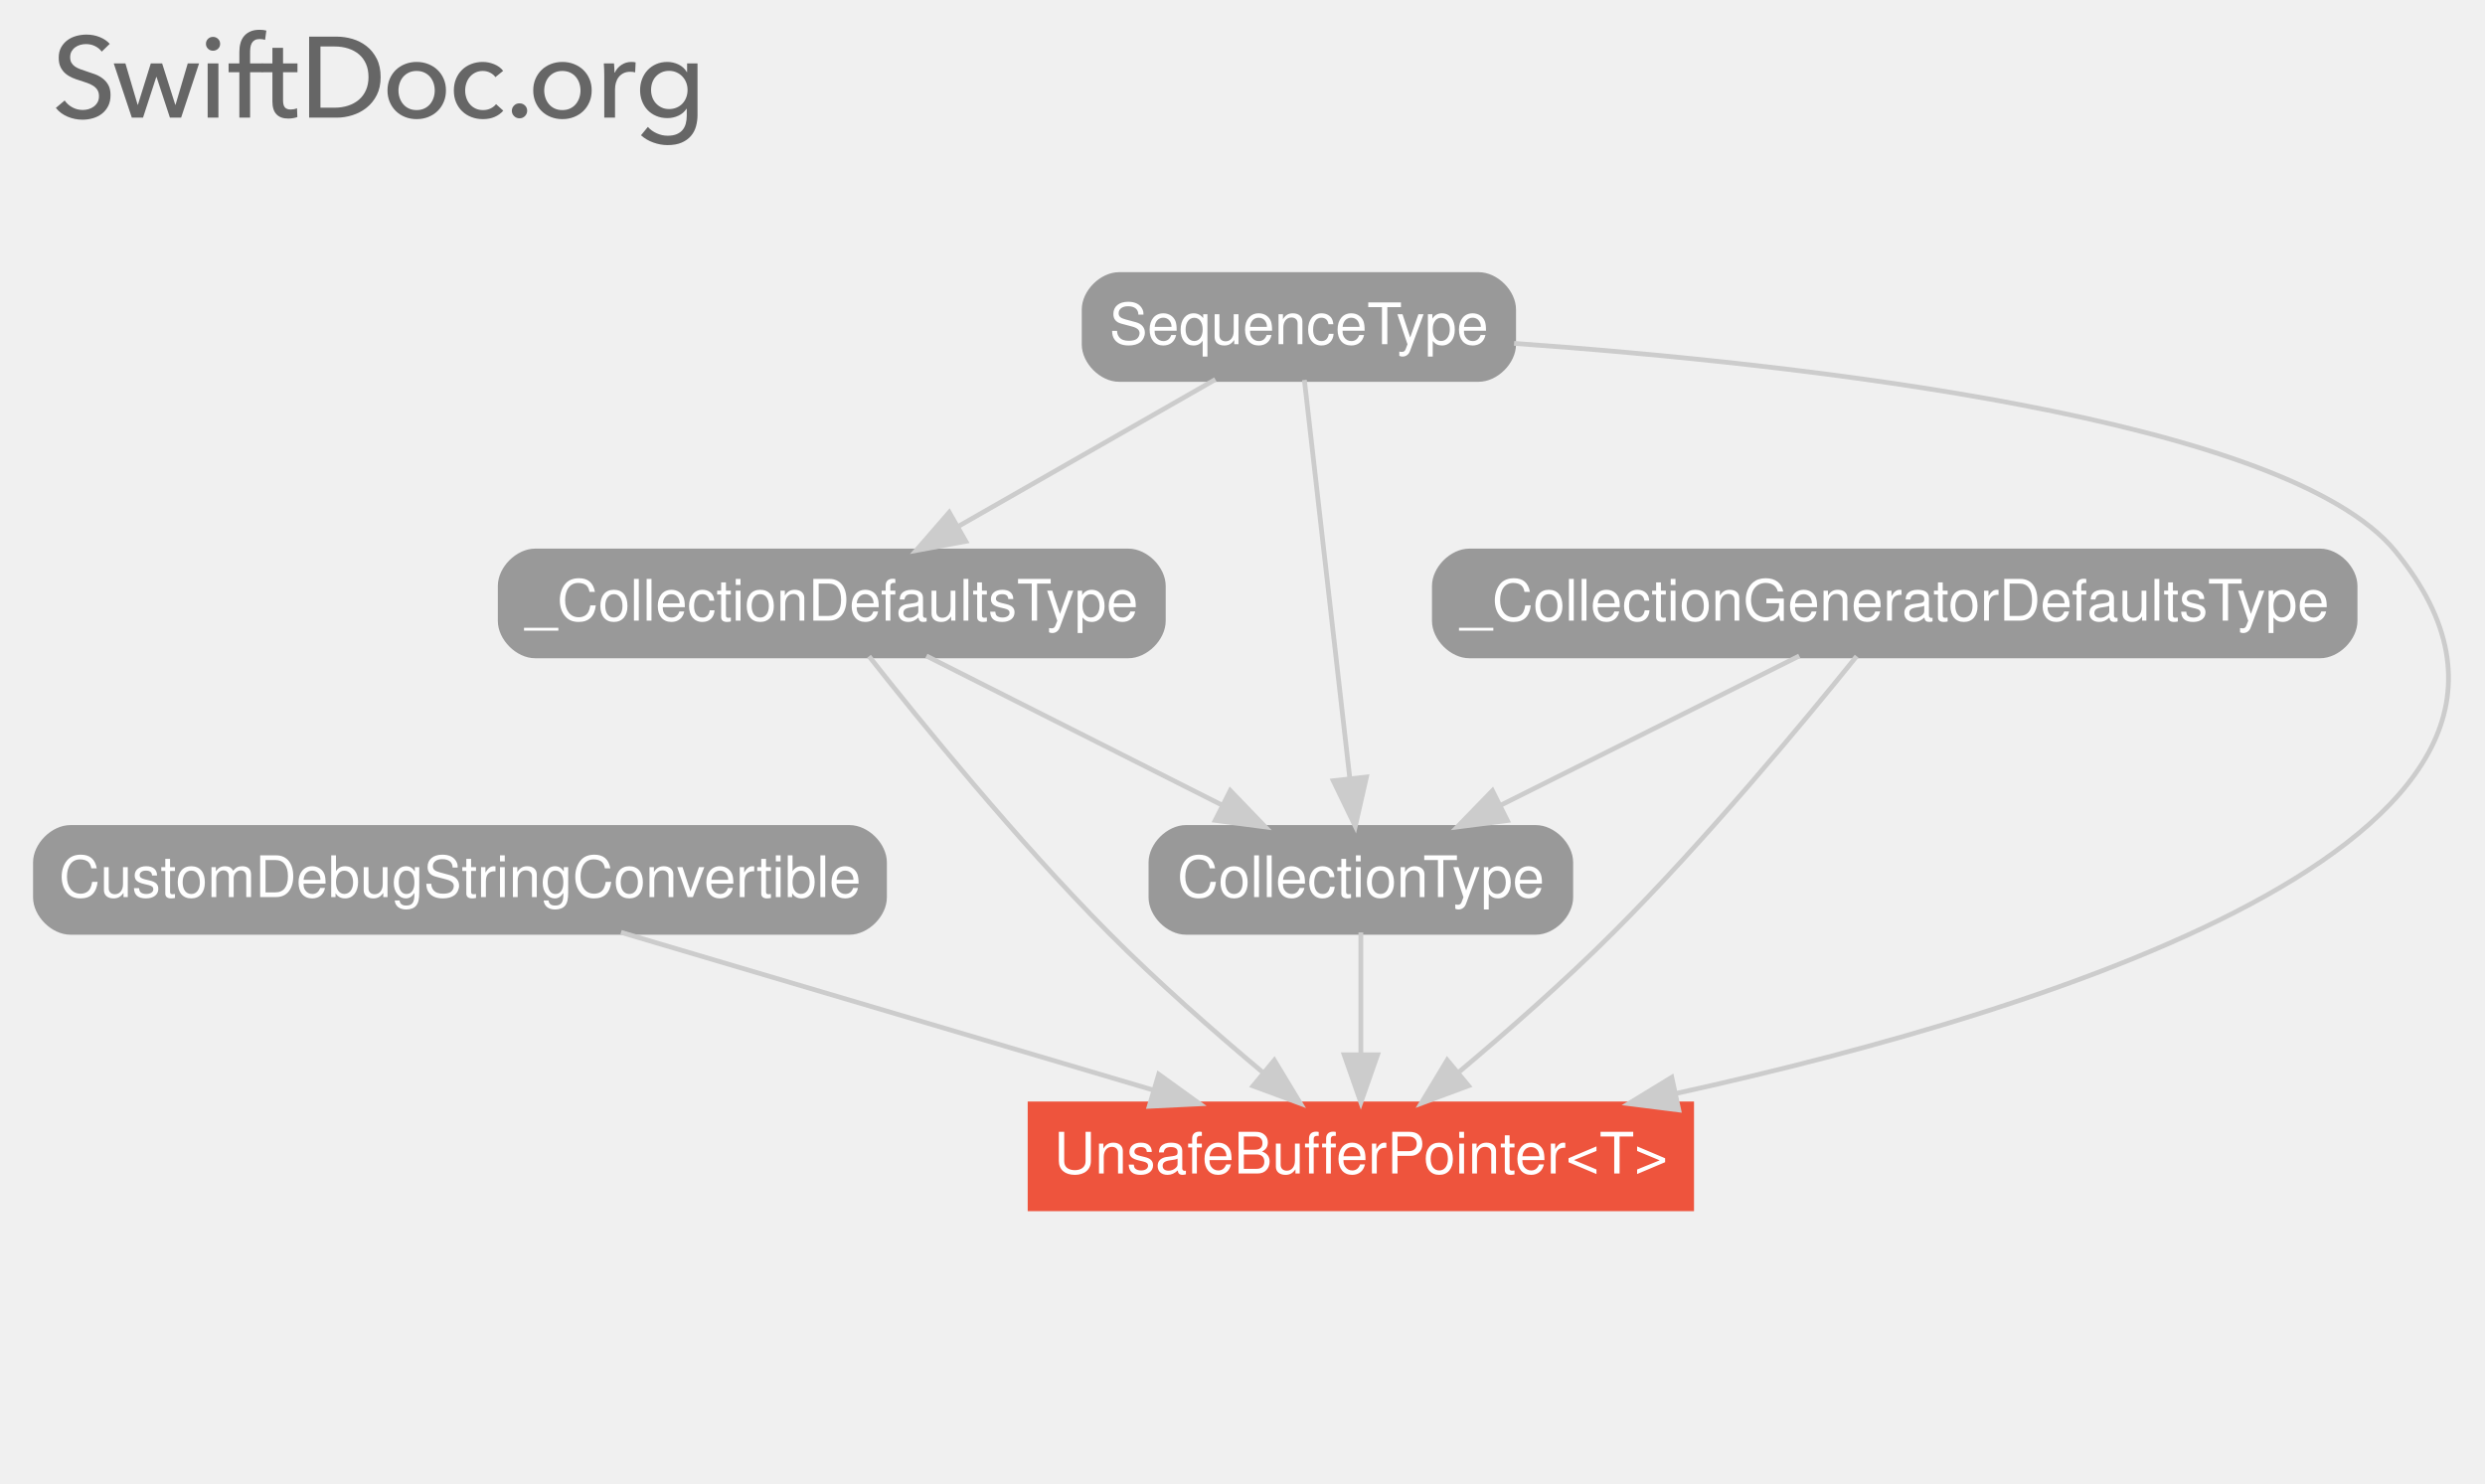
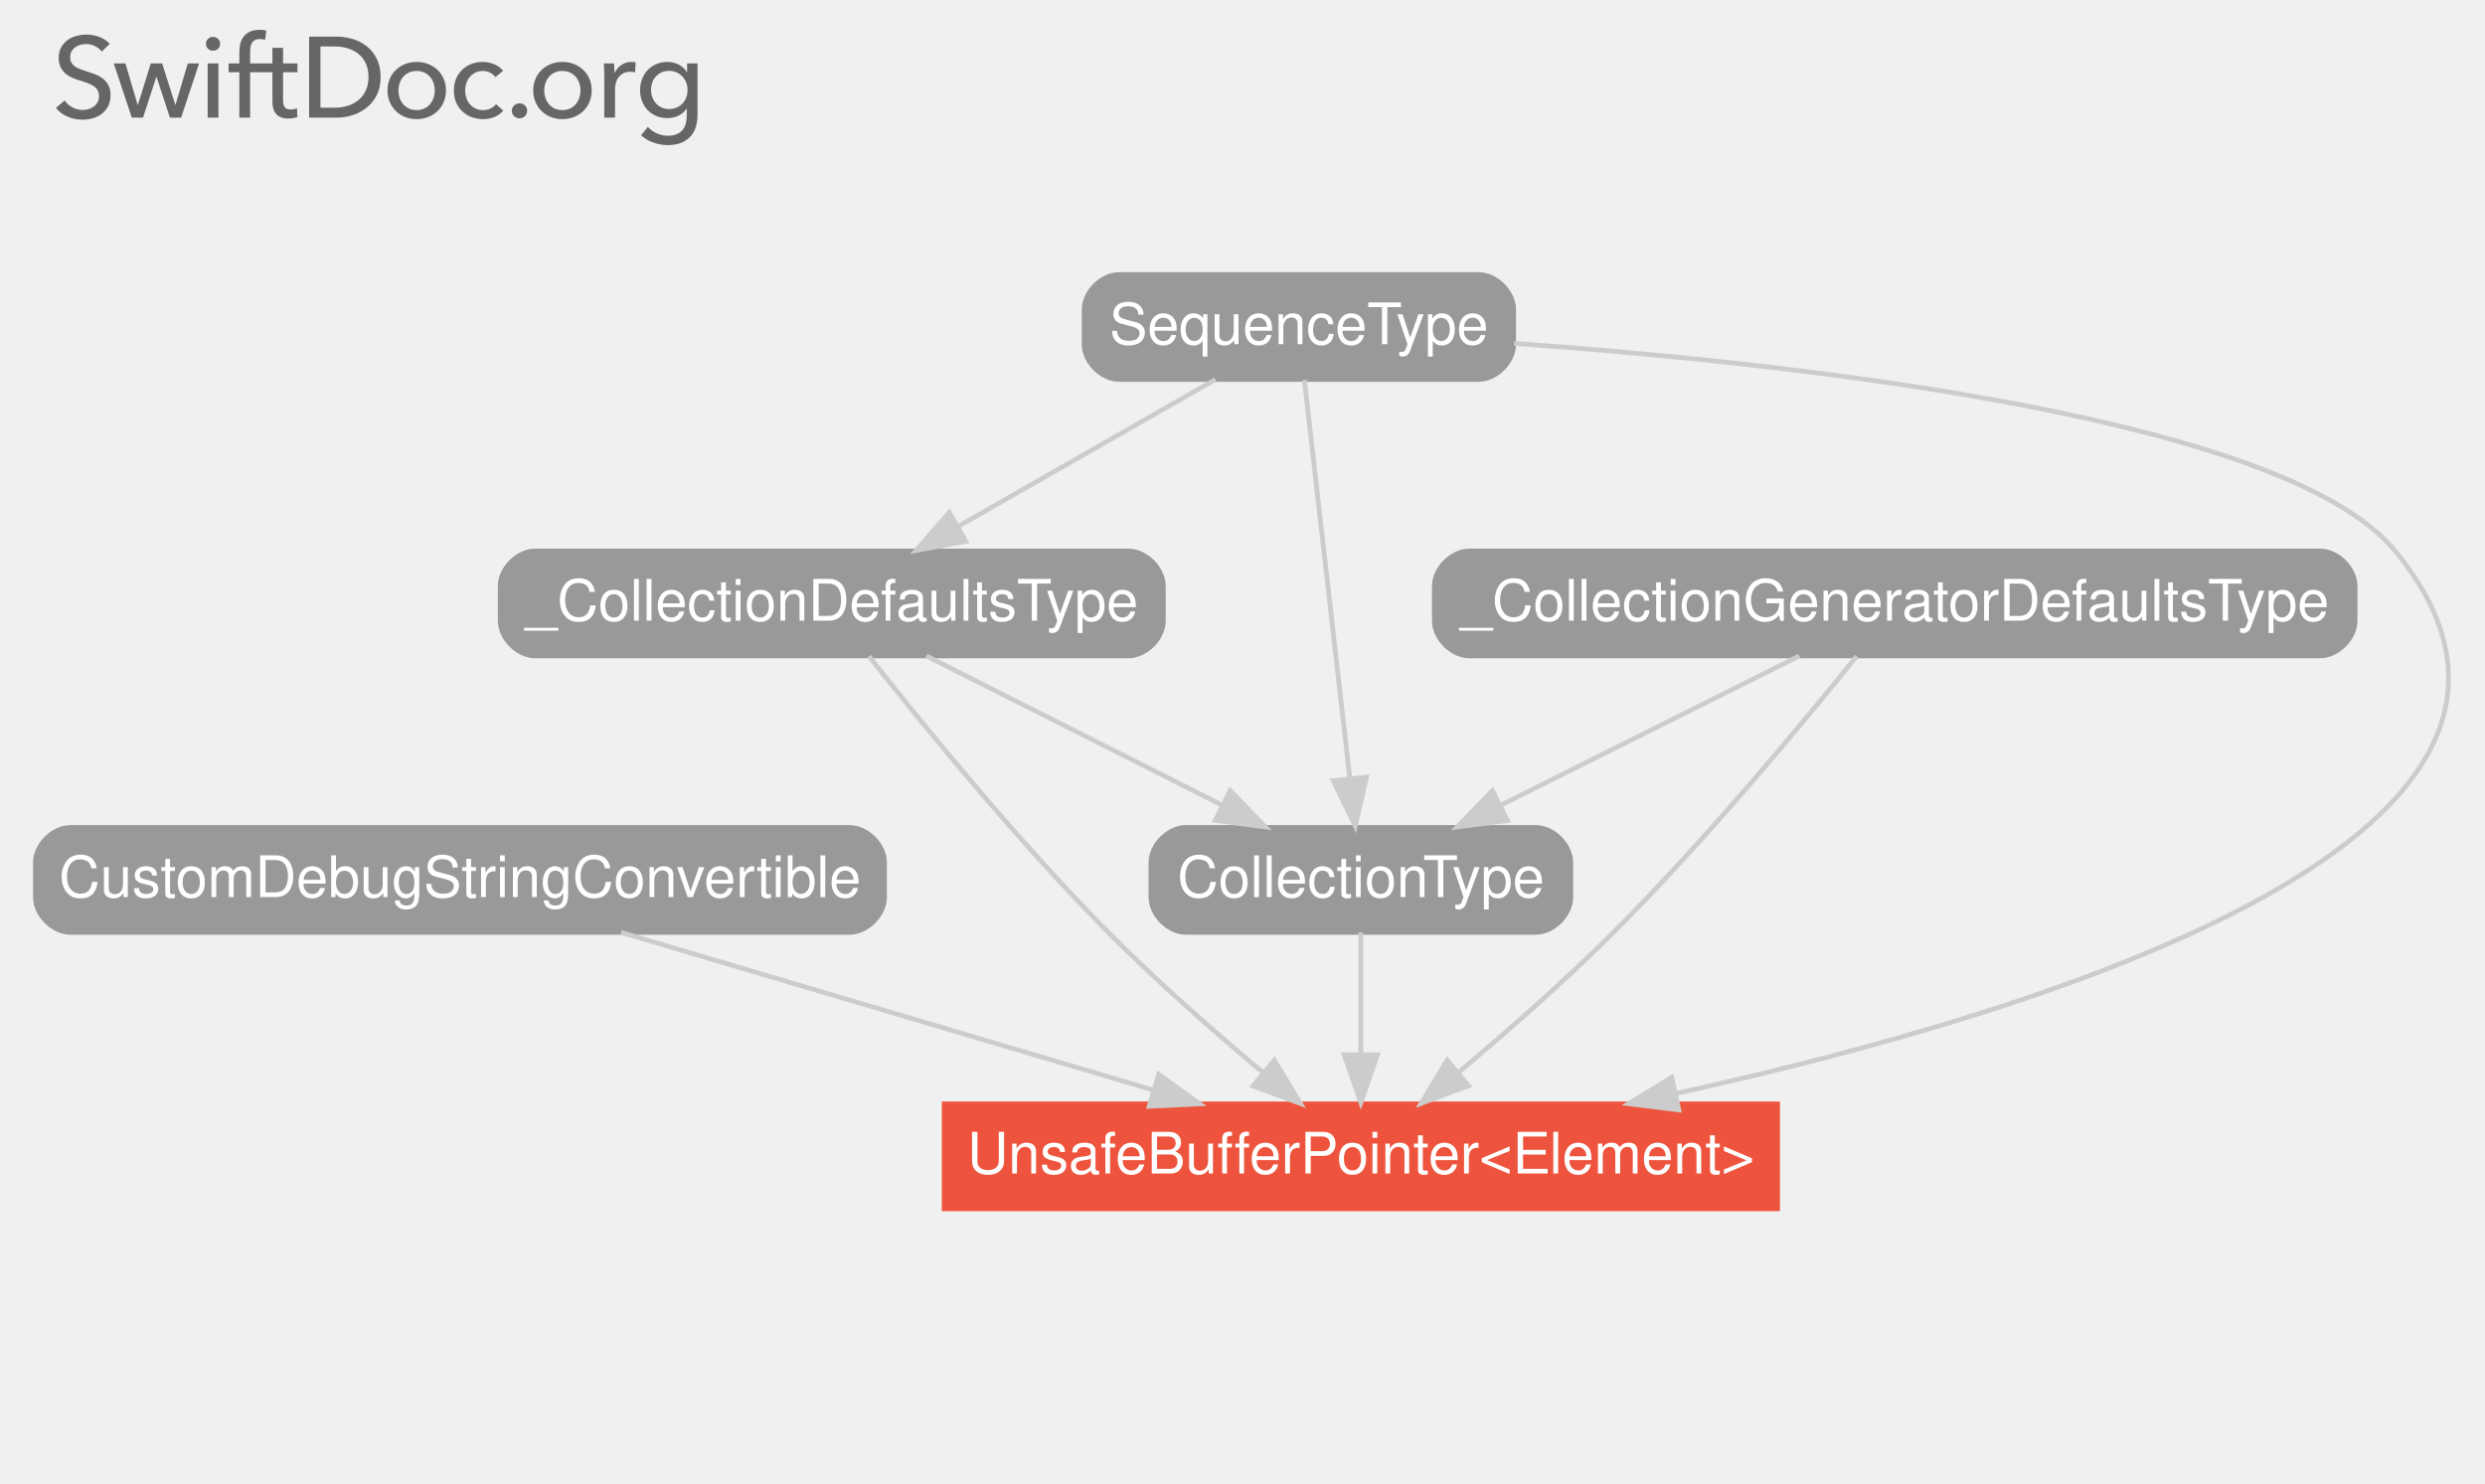
<svg xmlns="http://www.w3.org/2000/svg" xmlns:xlink="http://www.w3.org/1999/xlink" width="521pt" height="311pt" viewBox="0.00 0.00 520.74 311.20">
  <g id="graph0" class="graph" transform="scale(1 1) rotate(0) translate(7.2 253.6)">
    <g transform="translate(0 -253.6)">
      <g>
        <path fill="#666666" d="M13.846,10.832c-0.336-0.464-0.792-0.844-1.368-1.14s-1.224-0.444-1.944-0.444         c-0.384,0-0.772,0.052-1.164,0.156C8.977,9.509,8.622,9.677,8.301,9.908c-0.32,0.232-0.58,0.52-0.78,0.864         c-0.2,0.344-0.3,0.756-0.3,1.236c0,0.464,0.092,0.852,0.276,1.164c0.184,0.312,0.432,0.576,0.744,0.792s0.68,0.4,1.104,0.552         c0.423,0.152,0.876,0.309,1.356,0.468c0.576,0.177,1.16,0.376,1.752,0.601c0.592,0.224,1.128,0.52,1.608,0.888         s0.872,0.828,1.176,1.38s0.456,1.252,0.456,2.101c0,0.88-0.164,1.644-0.492,2.292c-0.328,0.647-0.765,1.184-1.308,1.607         c-0.544,0.424-1.172,0.74-1.884,0.948s-1.444,0.312-2.196,0.312c-1.072,0-2.108-0.208-3.108-0.624         c-1-0.415-1.828-1.031-2.484-1.848l1.848-1.56c0.4,0.592,0.936,1.071,1.608,1.439c0.672,0.368,1.399,0.552,2.184,0.552         c0.4,0,0.8-0.056,1.2-0.168c0.4-0.111,0.764-0.288,1.092-0.527c0.328-0.24,0.596-0.54,0.804-0.9         c0.208-0.36,0.312-0.796,0.312-1.308s-0.108-0.94-0.324-1.284c-0.216-0.344-0.508-0.636-0.876-0.876s-0.796-0.444-1.284-0.612         c-0.488-0.168-1.004-0.34-1.548-0.516c-0.544-0.16-1.08-0.356-1.608-0.588c-0.528-0.232-1-0.528-1.416-0.889         c-0.416-0.359-0.752-0.804-1.008-1.332c-0.256-0.527-0.384-1.184-0.384-1.968c0-0.848,0.172-1.576,0.516-2.184         c0.344-0.608,0.792-1.112,1.344-1.512c0.552-0.4,1.176-0.692,1.872-0.876c0.696-0.184,1.396-0.276,2.1-0.276         c0.992,0,1.92,0.176,2.784,0.528c0.864,0.352,1.56,0.824,2.088,1.416L13.846,10.832z" />
        <path fill="#666666" d="M18.813,13.304l2.568,8.688h0.048l2.712-8.688h2.376l2.76,8.688h0.048l2.568-8.688h2.376L30.501,24.68         h-2.352l-2.808-8.544h-0.048l-2.784,8.544h-2.352l-3.792-11.376H18.813z" />
        <path fill="#666666" d="M38.685,9.2c0,0.416-0.147,0.76-0.44,1.032c-0.294,0.272-0.647,0.408-1.06,0.408s-0.762-0.14-1.047-0.42         c-0.286-0.28-0.429-0.62-0.429-1.02c0-0.416,0.143-0.764,0.429-1.044c0.286-0.28,0.635-0.42,1.047-0.42s0.766,0.14,1.06,0.42         C38.538,8.437,38.685,8.784,38.685,9.2z M38.325,24.68h-2.256V13.304h2.256V24.68z" />
        <path fill="#666666" d="M47.613,15.152h-2.64v9.528h-2.256v-9.528h-2.256v-1.848h2.256v-2.376c0-0.672,0.076-1.292,0.228-1.86         c0.152-0.568,0.4-1.06,0.744-1.476c0.344-0.416,0.784-0.744,1.32-0.984c0.536-0.24,1.188-0.36,1.956-0.36         c0.544,0,1.016,0.056,1.416,0.168l-0.264,1.944c-0.176-0.048-0.352-0.088-0.528-0.12c-0.176-0.032-0.376-0.048-0.6-0.048         c-0.432,0-0.78,0.076-1.044,0.228c-0.264,0.152-0.468,0.356-0.612,0.612s-0.24,0.548-0.288,0.876         c-0.048,0.328-0.072,0.668-0.072,1.02v2.376h2.64V15.152z" />
        <path fill="#666666" d="M54.909,15.152h-3.024v5.91c0,0.687,0.128,1.177,0.384,1.472c0.256,0.295,0.664,0.442,1.224,0.442         c0.208,0,0.432-0.021,0.672-0.065c0.24-0.044,0.456-0.11,0.648-0.198l0.072,1.848c-0.272,0.096-0.572,0.172-0.9,0.229         c-0.328,0.056-0.668,0.084-1.02,0.084c-1.072,0-1.892-0.296-2.46-0.889c-0.568-0.592-0.852-1.479-0.852-2.664v-6.168h-2.184         v-1.848h2.184V10.04h2.232v3.264h3.024V15.152z" />
        <path fill="#666666" d="M57.356,7.688h5.832c1.088,0,2.176,0.16,3.264,0.48c1.088,0.32,2.072,0.824,2.952,1.512         s1.592,1.568,2.136,2.64c0.544,1.072,0.816,2.36,0.816,3.864c0,1.456-0.272,2.716-0.816,3.78s-1.256,1.943-2.136,2.64         s-1.864,1.216-2.952,1.561c-1.088,0.344-2.176,0.516-3.264,0.516h-5.832V7.688z M59.732,22.593h2.976         c1.024,0,1.972-0.145,2.844-0.432c0.872-0.288,1.624-0.704,2.256-1.248c0.632-0.544,1.124-1.216,1.476-2.017         c0.352-0.8,0.528-1.704,0.528-2.712c0-1.056-0.176-1.983-0.528-2.784c-0.353-0.8-0.844-1.468-1.476-2.004         c-0.632-0.536-1.384-0.944-2.256-1.224s-1.82-0.42-2.844-0.42h-2.976V22.593z" />
        <path fill="#666666" d="M86.06,18.969c0,0.88-0.156,1.688-0.468,2.424c-0.312,0.736-0.744,1.372-1.296,1.908         c-0.552,0.536-1.204,0.952-1.956,1.248c-0.752,0.296-1.56,0.443-2.424,0.443c-0.864,0-1.672-0.147-2.424-0.443         c-0.752-0.296-1.4-0.712-1.944-1.248c-0.544-0.536-0.972-1.172-1.284-1.908c-0.312-0.735-0.468-1.544-0.468-2.424         s0.156-1.684,0.468-2.412c0.312-0.728,0.74-1.356,1.284-1.884c0.543-0.528,1.191-0.939,1.944-1.236         c0.752-0.296,1.56-0.444,2.424-0.444c0.864,0,1.672,0.148,2.424,0.444c0.752,0.297,1.404,0.708,1.956,1.236         c0.552,0.527,0.984,1.156,1.296,1.884C85.904,17.285,86.06,18.089,86.06,18.969z M83.708,18.98c0-0.542-0.084-1.061-0.252-1.556         c-0.169-0.494-0.414-0.929-0.734-1.304s-0.718-0.674-1.192-0.897s-1.015-0.335-1.625-0.335c-0.61,0-1.152,0.111-1.625,0.335         c-0.474,0.224-0.871,0.522-1.191,0.897c-0.321,0.375-0.566,0.81-0.734,1.304C76.184,17.92,76.1,18.438,76.1,18.98         c0,0.543,0.084,1.062,0.253,1.556c0.168,0.495,0.413,0.934,0.734,1.316c0.321,0.383,0.718,0.686,1.191,0.909         c0.473,0.224,1.015,0.335,1.625,0.335c0.61,0,1.151-0.111,1.625-0.335s0.871-0.526,1.192-0.909s0.565-0.821,0.734-1.316         C83.624,20.042,83.708,19.523,83.708,18.98z" />
        <path fill="#666666" d="M96.428,16.184c-0.24-0.368-0.6-0.676-1.08-0.924s-0.992-0.372-1.536-0.372         c-0.592,0-1.116,0.112-1.572,0.336c-0.456,0.225-0.844,0.524-1.164,0.9c-0.32,0.376-0.564,0.812-0.732,1.308         s-0.252,1.017-0.252,1.56c0,0.545,0.084,1.064,0.252,1.561s0.412,0.933,0.732,1.308c0.32,0.376,0.712,0.677,1.176,0.9         c0.464,0.225,0.992,0.336,1.584,0.336c0.576,0,1.1-0.111,1.572-0.336c0.472-0.224,0.86-0.528,1.164-0.912l1.512,1.368         c-0.48,0.561-1.08,0.996-1.8,1.308c-0.72,0.312-1.536,0.468-2.448,0.468c-0.88,0-1.692-0.144-2.436-0.432         c-0.744-0.288-1.388-0.691-1.932-1.212c-0.544-0.52-0.972-1.147-1.284-1.884s-0.468-1.561-0.468-2.473         c0-0.896,0.152-1.711,0.456-2.447c0.304-0.736,0.728-1.368,1.272-1.896c0.543-0.527,1.188-0.936,1.932-1.224         c0.744-0.288,1.548-0.433,2.412-0.433c0.8,0,1.596,0.16,2.388,0.48s1.419,0.784,1.884,1.392L96.428,16.184z" />
        <path fill="#666666" d="M103.1,23.24c0,0.417-0.152,0.784-0.456,1.104c-0.304,0.32-0.688,0.479-1.152,0.479         c-0.448,0-0.828-0.155-1.14-0.468c-0.312-0.312-0.468-0.676-0.468-1.092c0-0.432,0.152-0.804,0.456-1.116         c0.304-0.312,0.688-0.468,1.152-0.468c0.464,0,0.848,0.152,1.152,0.456C102.947,22.44,103.1,22.808,103.1,23.24z" />
        <path fill="#666666" d="M116.635,18.969c0,0.88-0.156,1.688-0.468,2.424c-0.312,0.736-0.744,1.372-1.296,1.908         c-0.552,0.536-1.204,0.952-1.956,1.248c-0.752,0.296-1.56,0.443-2.424,0.443c-0.864,0-1.672-0.147-2.424-0.443         c-0.752-0.296-1.4-0.712-1.944-1.248c-0.544-0.536-0.972-1.172-1.284-1.908c-0.312-0.735-0.468-1.544-0.468-2.424         s0.156-1.684,0.468-2.412c0.312-0.728,0.74-1.356,1.284-1.884c0.543-0.528,1.191-0.939,1.944-1.236         c0.752-0.296,1.56-0.444,2.424-0.444c0.864,0,1.672,0.148,2.424,0.444c0.752,0.297,1.404,0.708,1.956,1.236         c0.552,0.527,0.984,1.156,1.296,1.884C116.479,17.285,116.635,18.089,116.635,18.969z M114.283,18.98         c0-0.542-0.084-1.061-0.252-1.556c-0.169-0.494-0.414-0.929-0.734-1.304s-0.718-0.674-1.192-0.897s-1.015-0.335-1.625-0.335         c-0.61,0-1.152,0.111-1.625,0.335c-0.474,0.224-0.871,0.522-1.191,0.897c-0.321,0.375-0.566,0.81-0.734,1.304         c-0.169,0.495-0.253,1.014-0.253,1.556c0,0.543,0.084,1.062,0.253,1.556c0.168,0.495,0.413,0.934,0.734,1.316         c0.321,0.383,0.718,0.686,1.191,0.909c0.473,0.224,1.015,0.335,1.625,0.335c0.61,0,1.151-0.111,1.625-0.335         s0.871-0.526,1.192-0.909s0.565-0.821,0.734-1.316C114.199,20.042,114.283,19.523,114.283,18.98z" />
        <path fill="#666666" d="M119.251,14.577c-0.016-0.48-0.04-0.904-0.072-1.272h2.136c0.032,0.288,0.056,0.62,0.072,0.996         c0.016,0.376,0.024,0.684,0.024,0.924h0.072c0.32-0.672,0.788-1.212,1.404-1.62c0.616-0.408,1.308-0.612,2.076-0.612         c0.352,0,0.648,0.033,0.888,0.097l-0.096,2.088c-0.32-0.08-0.664-0.12-1.032-0.12c-0.544,0-1.016,0.101-1.416,0.3         c-0.4,0.2-0.732,0.468-0.996,0.805c-0.264,0.336-0.46,0.724-0.588,1.163c-0.128,0.44-0.192,0.9-0.192,1.381v5.976h-2.256v-8.928         C119.275,15.449,119.267,15.056,119.251,14.577z" />
        <path fill="#666666" d="M128.419,26.625c0.496,0.56,1.116,1.008,1.86,1.344c0.744,0.336,1.508,0.504,2.292,0.504         c0.752,0,1.384-0.108,1.896-0.324s0.924-0.512,1.236-0.888s0.536-0.82,0.672-1.332c0.136-0.513,0.204-1.064,0.204-1.656v-1.464         h-0.048c-0.416,0.641-0.984,1.128-1.704,1.464c-0.72,0.336-1.488,0.504-2.304,0.504c-0.864,0-1.652-0.151-2.364-0.456         c-0.712-0.304-1.316-0.72-1.812-1.248c-0.496-0.527-0.88-1.147-1.152-1.859s-0.408-1.477-0.408-2.292         c0-0.816,0.136-1.584,0.408-2.305c0.272-0.72,0.656-1.348,1.152-1.884c0.496-0.535,1.096-0.96,1.8-1.271         c0.704-0.312,1.488-0.469,2.352-0.469c0.816,0,1.596,0.177,2.34,0.528c0.744,0.353,1.332,0.888,1.764,1.608h0.048v-1.824h2.184         v10.8c0,0.832-0.104,1.628-0.312,2.388c-0.208,0.76-0.56,1.433-1.056,2.017s-1.144,1.052-1.944,1.404         c-0.8,0.352-1.792,0.527-2.976,0.527c-0.992,0-1.988-0.18-2.988-0.54c-1-0.359-1.86-0.868-2.58-1.523L128.419,26.625z          M129.091,18.873c0,0.527,0.084,1.031,0.253,1.512c0.168,0.479,0.417,0.904,0.746,1.271c0.329,0.369,0.726,0.664,1.192,0.889         c0.465,0.224,0.995,0.336,1.589,0.336c0.577,0,1.107-0.104,1.589-0.312c0.481-0.207,0.891-0.491,1.228-0.852         s0.598-0.784,0.782-1.272c0.185-0.487,0.277-1.012,0.277-1.571c0-0.544-0.093-1.057-0.277-1.536         c-0.185-0.48-0.449-0.904-0.794-1.272c-0.345-0.367-0.755-0.66-1.228-0.876c-0.474-0.216-1-0.324-1.577-0.324         c-0.594,0-1.124,0.108-1.589,0.324c-0.466,0.216-0.863,0.504-1.192,0.864s-0.578,0.784-0.746,1.271         C129.175,17.812,129.091,18.329,129.091,18.873z" />
      </g>
      <g>
        <a xlink:href="/" pointer-events="all" target="_top">
          <polygon fill="none" points="0,0 145,0 145,35 0,35 0,0" />
        </a>
      </g>
    </g>
    <g id="node1" class="node">
      <g id="a_node1">
        <a xlink:href="/swift-2/protocol/CollectionType/" target="_top">
          <path fill="#999999" stroke="#999999" d="M314.704,-80C314.704,-80 241.296,-80 241.296,-80 237.63,-80 233.963,-76.333 233.963,-72.667 233.963,-72.667 233.963,-65.333 233.963,-65.333 233.963,-61.667 237.63,-58 241.296,-58 241.296,-58 314.704,-58 314.704,-58 318.37,-58 322.037,-61.667 322.037,-65.333 322.037,-65.333 322.037,-72.667 322.037,-72.667 322.037,-76.333 318.37,-80 314.704,-80" />
          <text text-anchor="middle" x="278" y="-65.4" font-family="Helvetica,sans-Serif" font-size="12.00" fill="white">CollectionType</text>
        </a>
      </g>
    </g>
    <g id="node4" class="node">
      <g id="a_node4">
        <a xlink:href="/swift-2/type/UnsafeBufferPointer/" target="_top">
-           <polygon fill="#ee543d" stroke="#ee543d" points="347.395,-22 208.605,-22 208.605,-0 347.395,-0 347.395,-22" />
-           <text text-anchor="middle" x="278" y="-7.4" font-family="Helvetica,sans-Serif" font-size="12.00" fill="white">UnsafeBufferPointer&lt;T&gt;</text>
+           <polygon fill="#ee543d" stroke="#ee543d" points="365.414,-22 190.586,-22 190.586,-0 365.414,-0 365.414,-22" />
+           <text text-anchor="middle" x="278" y="-7.4" font-family="Helvetica,sans-Serif" font-size="12.00" fill="white">UnsafeBufferPointer&lt;Element&gt;</text>
        </a>
      </g>
    </g>
    <g id="edge1" class="edge">
      <path fill="none" stroke="#cccccc" d="M278,-57.988C278,-50.91 278,-41.171 278,-32.478" />
      <polygon fill="#cccccc" stroke="#cccccc" points="281.5,-32.304 278,-22.304 274.5,-32.304 281.5,-32.304" />
    </g>
    <g id="node2" class="node">
      <g id="a_node2">
        <a xlink:href="/swift-2/protocol/CustomDebugStringConvertible/" target="_top">
          <path fill="#999999" stroke="#999999" d="M170.73,-80C170.73,-80 7.27,-80 7.27,-80 3.604,-80 -0.063,-76.333 -0.063,-72.667 -0.063,-72.667 -0.063,-65.333 -0.063,-65.333 -0.063,-61.667 3.604,-58 7.27,-58 7.27,-58 170.73,-58 170.73,-58 174.396,-58 178.063,-61.667 178.063,-65.333 178.063,-65.333 178.063,-72.667 178.063,-72.667 178.063,-76.333 174.396,-80 170.73,-80" />
          <text text-anchor="middle" x="89" y="-65.4" font-family="Helvetica,sans-Serif" font-size="12.00" fill="white">CustomDebugStringConvertible</text>
        </a>
      </g>
    </g>
    <g id="edge5" class="edge">
      <path fill="none" stroke="#cccccc" d="M122.789,-57.988C154.004,-48.74 200.543,-34.95 234.518,-24.884" />
      <polygon fill="#cccccc" stroke="#cccccc" points="235.591,-28.216 244.185,-22.019 233.603,-21.504 235.591,-28.216" />
    </g>
    <g id="node3" class="node">
      <g id="a_node3">
        <a xlink:href="/swift-2/protocol/SequenceType/" target="_top">
          <path fill="#999999" stroke="#999999" d="M302.718,-196C302.718,-196 227.282,-196 227.282,-196 223.615,-196 219.949,-192.333 219.949,-188.667 219.949,-188.667 219.949,-181.333 219.949,-181.333 219.949,-177.667 223.615,-174 227.282,-174 227.282,-174 302.718,-174 302.718,-174 306.385,-174 310.051,-177.667 310.051,-181.333 310.051,-181.333 310.051,-188.667 310.051,-188.667 310.051,-192.333 306.385,-196 302.718,-196" />
          <text text-anchor="middle" x="265" y="-181.4" font-family="Helvetica,sans-Serif" font-size="12.00" fill="white">SequenceType</text>
        </a>
      </g>
    </g>
    <g id="edge6" class="edge">
      <path fill="none" stroke="#cccccc" d="M266.154,-173.883C268.288,-155.17 272.888,-114.827 275.687,-90.287" />
      <polygon fill="#cccccc" stroke="#cccccc" points="279.175,-90.59 276.83,-80.258 272.22,-89.797 279.175,-90.59" />
    </g>
    <g id="edge2" class="edge">
      <path fill="none" stroke="#cccccc" d="M310.153,-181.561C370.376,-177.255 472.088,-165.949 495,-138 543.271,-79.119 424.488,-41.907 344.252,-24.221" />
      <polygon fill="#cccccc" stroke="#cccccc" points="344.697,-20.737 334.185,-22.059 343.227,-27.581 344.697,-20.737" />
    </g>
    <g id="node5" class="node">
      <g id="a_node5">
        <a xlink:href="/swift-2/protocol/_CollectionDefaultsType/" target="_top">
          <path fill="#999999" stroke="#999999" d="M229.224,-138C229.224,-138 104.776,-138 104.776,-138 101.109,-138 97.443,-134.333 97.443,-130.667 97.443,-130.667 97.443,-123.333 97.443,-123.333 97.443,-119.667 101.109,-116 104.776,-116 104.776,-116 229.224,-116 229.224,-116 232.891,-116 236.557,-119.667 236.557,-123.333 236.557,-123.333 236.557,-130.667 236.557,-130.667 236.557,-134.333 232.891,-138 229.224,-138" />
          <text text-anchor="middle" x="167" y="-123.4" font-family="Helvetica,sans-Serif" font-size="12.00" fill="white">_CollectionDefaultsType</text>
        </a>
      </g>
    </g>
    <g id="edge9" class="edge">
      <path fill="none" stroke="#cccccc" d="M247.48,-173.988C232.522,-165.441 210.777,-153.015 193.66,-143.234" />
      <polygon fill="#cccccc" stroke="#cccccc" points="195.118,-140.036 184.699,-138.114 191.645,-146.114 195.118,-140.036" />
    </g>
    <g id="edge7" class="edge">
      <path fill="none" stroke="#cccccc" d="M186.845,-115.988C204.1,-107.283 229.331,-94.554 248.875,-84.694" />
      <polygon fill="#cccccc" stroke="#cccccc" points="250.601,-87.743 257.953,-80.114 247.448,-81.493 250.601,-87.743" />
    </g>
    <g id="edge3" class="edge">
      <path fill="none" stroke="#cccccc" d="M174.819,-115.91C185.569,-102.262 205.773,-77.394 225,-58 235.186,-47.725 247.327,-37.085 257.416,-28.629" />
      <polygon fill="#cccccc" stroke="#cccccc" points="259.843,-31.164 265.321,-22.096 255.384,-25.768 259.843,-31.164" />
    </g>
    <g id="node6" class="node">
      <g id="a_node6">
        <a xlink:href="/swift-2/protocol/_CollectionGeneratorDefaultsType/" target="_top">
          <path fill="#999999" stroke="#999999" d="M479.246,-138C479.246,-138 300.754,-138 300.754,-138 297.087,-138 293.421,-134.333 293.421,-130.667 293.421,-130.667 293.421,-123.333 293.421,-123.333 293.421,-119.667 297.087,-116 300.754,-116 300.754,-116 479.246,-116 479.246,-116 482.913,-116 486.579,-119.667 486.579,-123.333 486.579,-123.333 486.579,-130.667 486.579,-130.667 486.579,-134.333 482.913,-138 479.246,-138" />
          <text text-anchor="middle" x="390" y="-123.4" font-family="Helvetica,sans-Serif" font-size="12.00" fill="white">_CollectionGeneratorDefaultsType</text>
        </a>
      </g>
    </g>
    <g id="edge8" class="edge">
      <path fill="none" stroke="#cccccc" d="M369.977,-115.988C352.565,-107.283 327.108,-94.554 307.387,-84.694" />
      <polygon fill="#cccccc" stroke="#cccccc" points="308.737,-81.456 298.228,-80.114 305.607,-87.716 308.737,-81.456" />
    </g>
    <g id="edge4" class="edge">
      <path fill="none" stroke="#cccccc" d="M382.014,-115.928C371.043,-102.299 350.45,-77.453 331,-58 320.77,-47.769 308.627,-37.131 298.546,-28.666" />
      <polygon fill="#cccccc" stroke="#cccccc" points="300.584,-25.809 290.651,-22.123 296.117,-31.199 300.584,-25.809" />
    </g>
  </g>
</svg>
